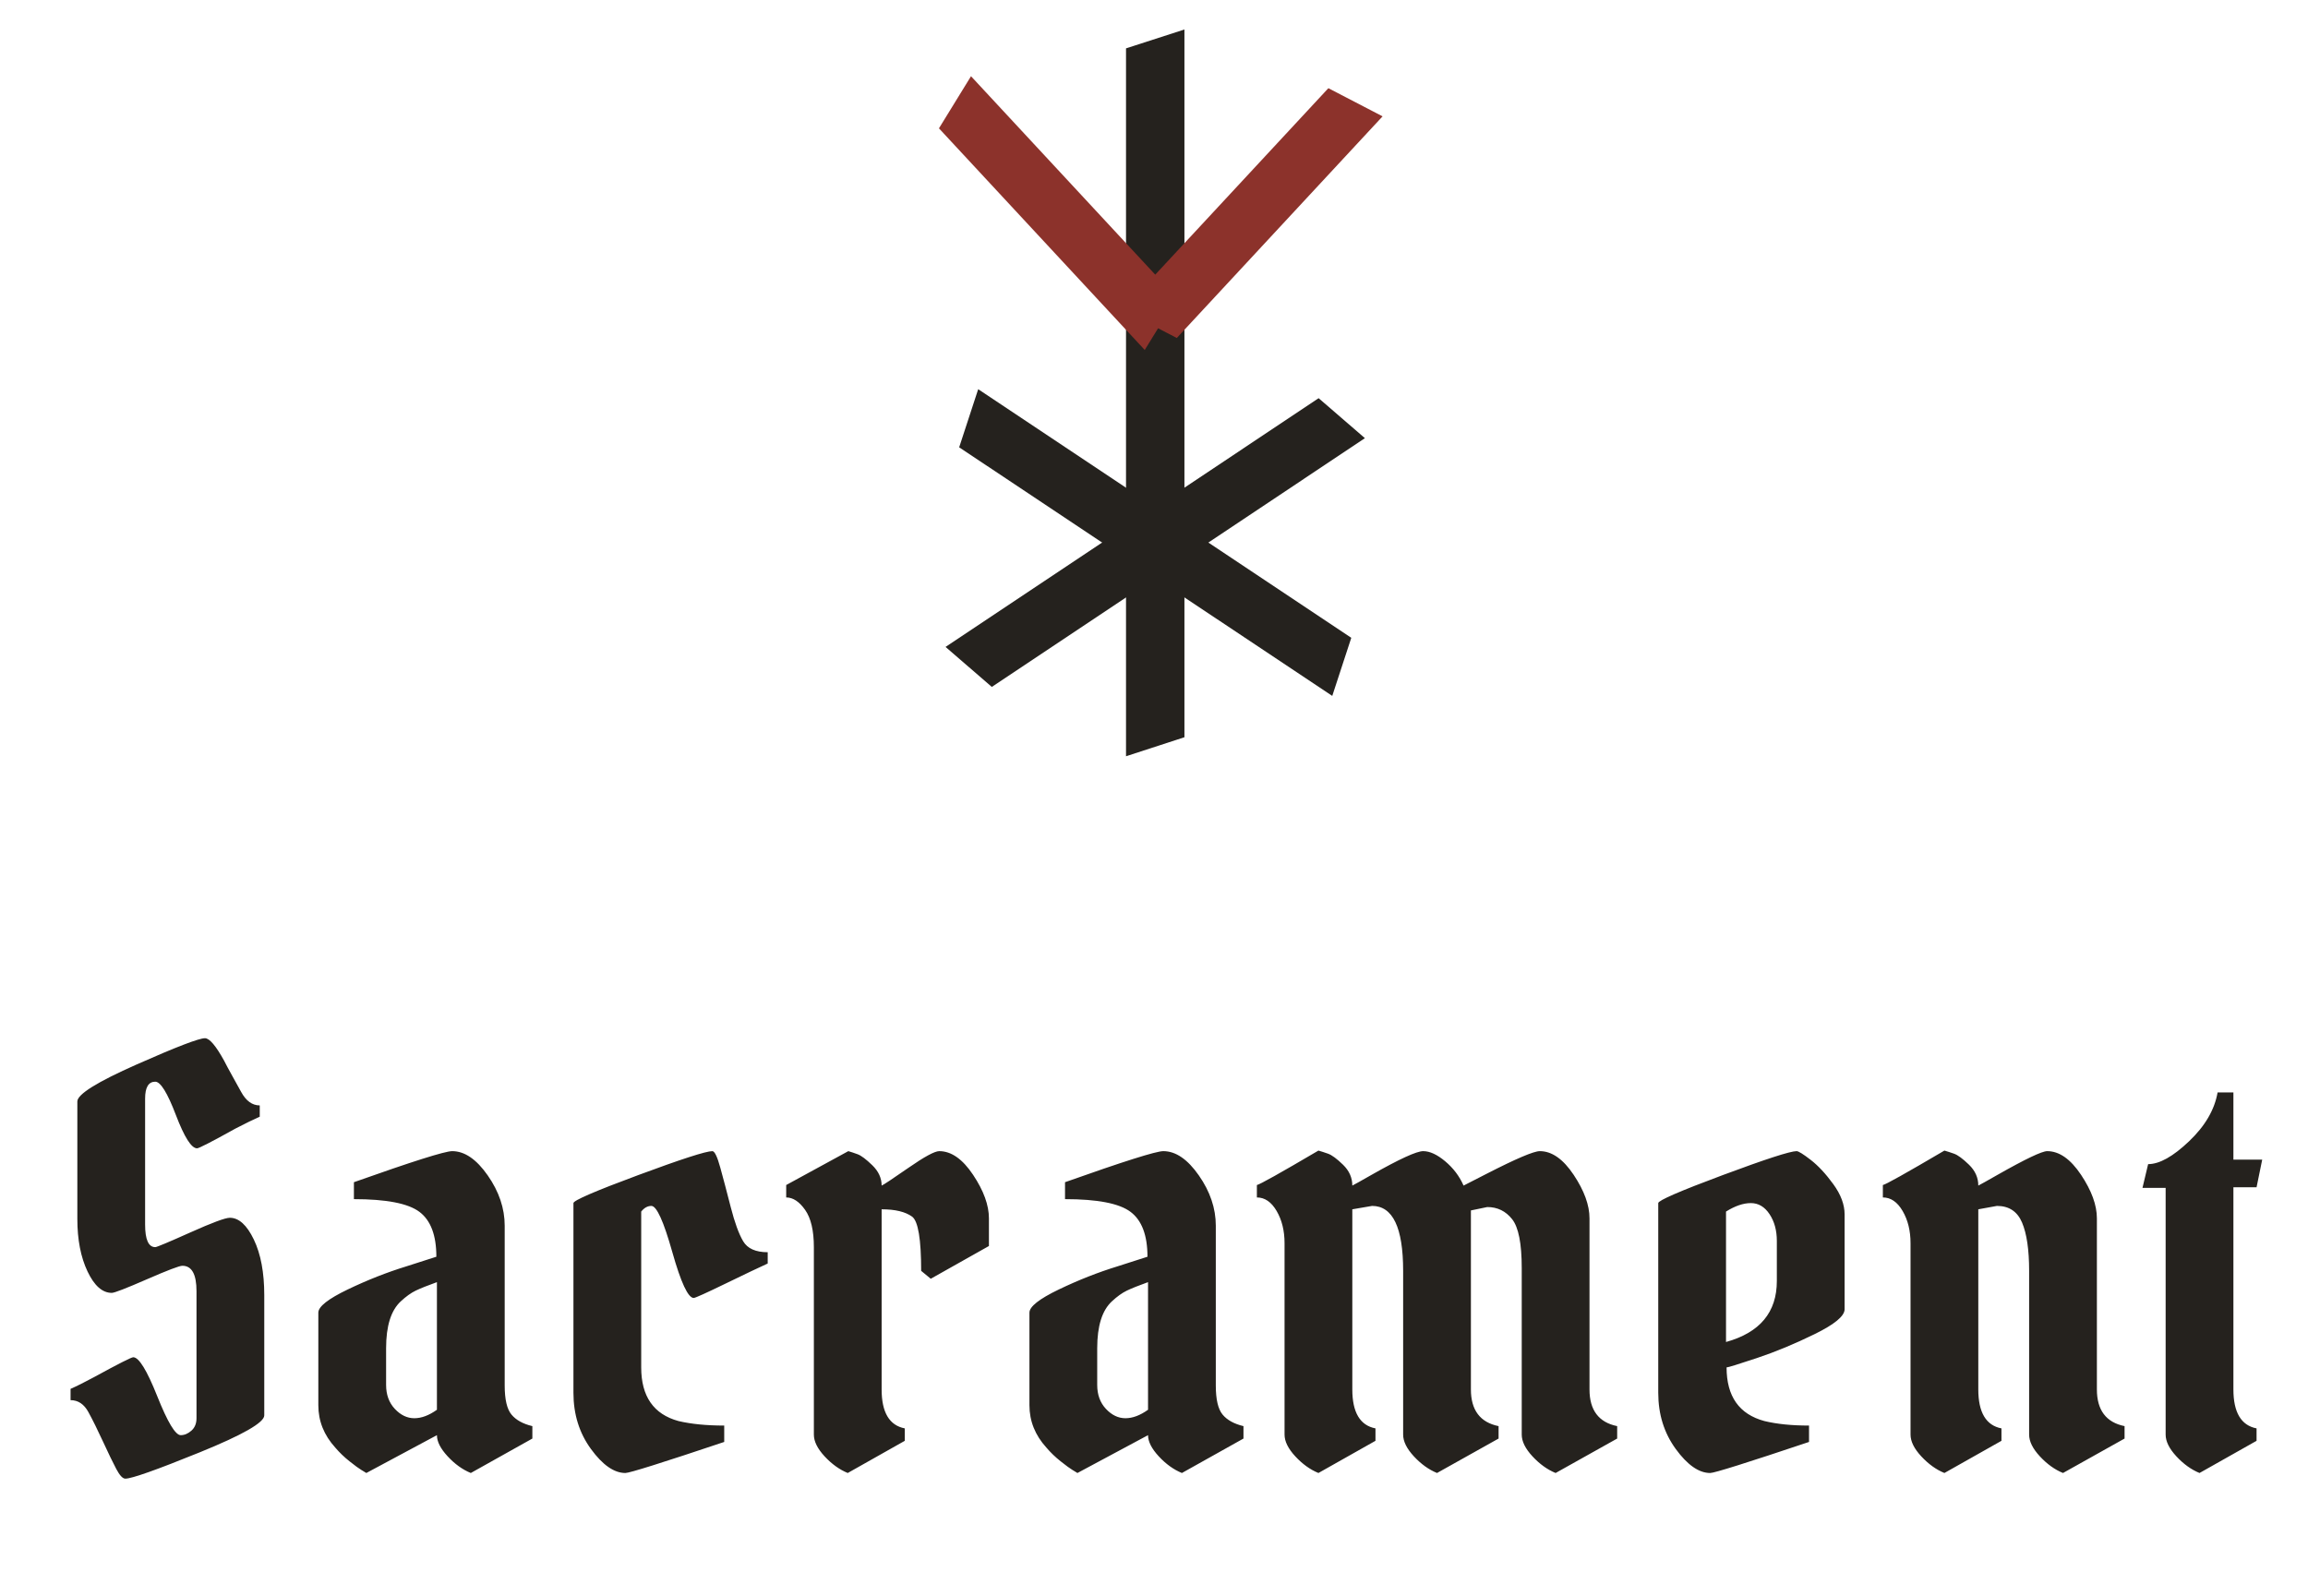
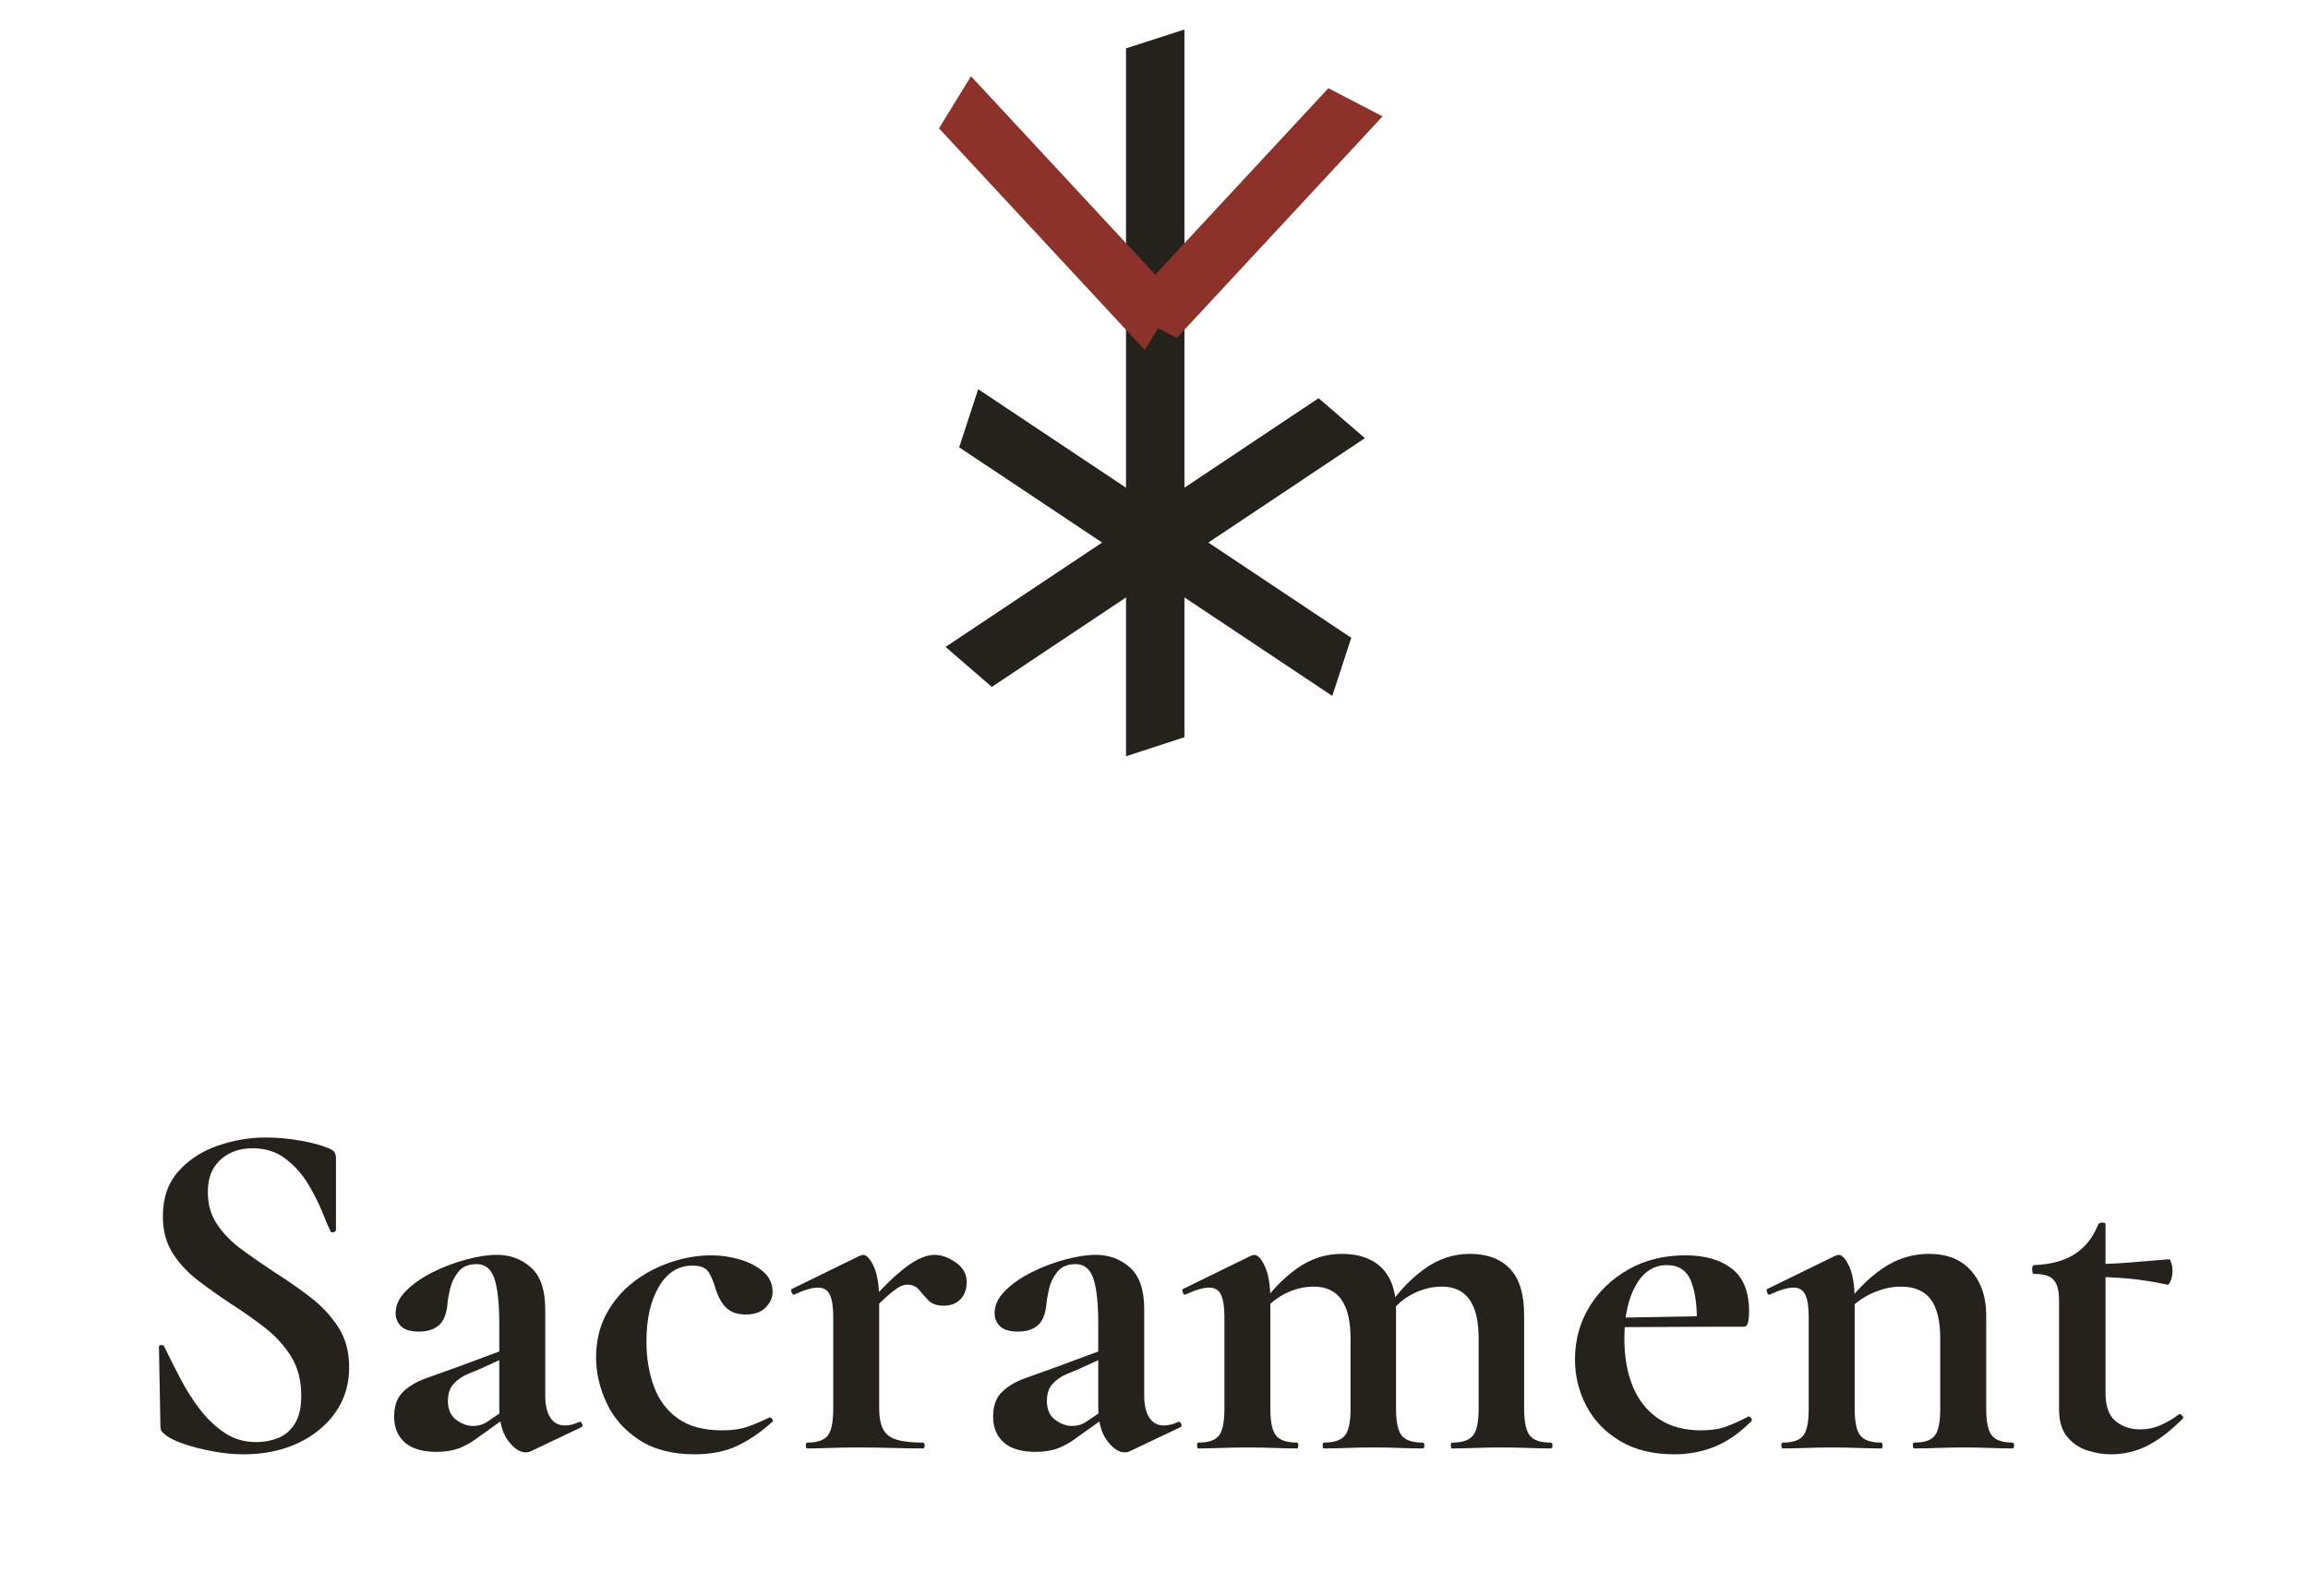
<svg xmlns="http://www.w3.org/2000/svg" viewBox="0 0 188 130" width="188" height="130" role="img">
  <g transform="translate(62.1 0)">
    <g transform="translate(32 32) scale(1.22) translate(-32 -32)">
      <polygon points="30.05,9.00 30.05,56.27 33.95,55.00 33.95,7.74" fill="#25221e" />
      <polygon points="33.44,25.66 19.70,10.86 17.56,14.34 31.30,29.14" fill="#8c322b" />
      <polygon points="33.44,28.34 47.18,13.54 43.56,11.66 29.82,26.46" fill="#8c322b" />
      <polygon points="18.91,35.64 43.82,52.24 45.09,48.36 20.18,31.76" fill="#25221e" />
      <polygon points="42.91,32.36 18.00,48.97 21.09,51.64 46.00,35.03" fill="#25221e" />
    </g>
  </g>
-   <path transform="translate(4.0 120)" d="M5.106 -14.674Q3.956 -14.674 3.128 -16.422Q2.3 -18.17 2.3 -20.7V-30.268Q2.3 -31.142 7.13 -33.281Q11.96 -35.42 12.696 -35.42Q13.248 -35.42 14.26 -33.58Q14.49 -33.12 14.927 -32.338Q15.364 -31.556 15.64 -31.05Q16.238 -29.946 17.158 -29.946V-29.026Q16.422 -28.704 15.18 -28.06Q12.282 -26.45 12.052 -26.45Q11.362 -26.45 10.327 -29.164Q9.292 -31.878 8.648 -31.878Q7.82 -31.878 7.82 -30.498V-20.24Q7.82 -18.4 8.648 -18.4Q8.832 -18.4 11.5 -19.596Q14.168 -20.792 14.72 -20.792Q15.824 -20.792 16.675 -19.021Q17.526 -17.25 17.526 -14.49V-4.692Q17.526 -3.818 12.259 -1.679Q6.992 0.46 6.21 0.46Q5.888 0.46 5.474 -0.322Q5.06 -1.104 4.393 -2.553Q3.726 -4.002 3.197 -4.968Q2.668 -5.934 1.748 -5.934V-6.854Q2.484 -7.176 3.68 -7.82Q6.624 -9.43 6.854 -9.43Q7.544 -9.43 8.809 -6.256Q10.074 -3.082 10.718 -3.082Q11.178 -3.082 11.592 -3.45Q12.006 -3.818 12.006 -4.462V-14.812Q12.006 -16.882 10.856 -16.882Q10.488 -16.882 7.958 -15.778Q5.428 -14.674 5.106 -14.674Z M37.11 -20.148V-7.13Q37.11 -5.428 37.662 -4.761Q38.214 -4.094 39.364 -3.818V-2.806L34.35 0.0Q33.338 -0.414 32.464 -1.357Q31.59 -2.3 31.59 -3.082L25.84 0.0Q25.702 -0.092 25.426 -0.253Q25.15 -0.414 24.483 -0.943Q23.816 -1.472 23.31 -2.07Q21.93 -3.588 21.93 -5.52V-13.064Q21.93 -13.8 24.322 -14.95Q26.714 -16.1 29.106 -16.836L31.544 -17.618Q31.544 -20.24 30.164 -21.275Q28.784 -22.31 24.828 -22.31V-23.69Q31.958 -26.22 32.832 -26.22Q34.35 -26.22 35.73 -24.242Q37.11 -22.264 37.11 -20.148ZM31.59 -5.152V-15.548Q30.44 -15.134 29.865 -14.858Q29.29 -14.582 28.646 -13.984Q27.45 -12.88 27.45 -10.166V-7.176Q27.45 -5.98 28.163 -5.221Q28.876 -4.462 29.75 -4.462Q30.624 -4.462 31.59 -5.152Z M49.058 -21.758Q48.598 -21.758 48.23 -21.298V-8.602Q48.23 -5.06 51.266 -4.232Q52.83 -3.864 54.992 -3.864V-2.53Q47.448 0.0 46.942 0.0Q45.562 0.0 44.136 -1.955Q42.71 -3.91 42.71 -6.532V-21.988Q42.71 -22.31 47.977 -24.265Q53.244 -26.22 54.026 -26.22Q54.302 -26.22 54.67 -24.886Q55.038 -23.552 55.521 -21.666Q56.004 -19.78 56.533 -18.883Q57.062 -17.986 58.534 -17.986V-17.066Q57.522 -16.606 55.107 -15.433Q52.692 -14.26 52.508 -14.26Q51.818 -14.26 50.76 -18.009Q49.702 -21.758 49.058 -21.758Z M60.04 -23.46 65.1 -26.22Q65.422 -26.128 65.859 -25.967Q66.296 -25.806 67.055 -25.07Q67.814 -24.334 67.814 -23.414Q68.044 -23.506 69.999 -24.863Q71.954 -26.22 72.506 -26.22Q73.978 -26.22 75.266 -24.288Q76.554 -22.356 76.554 -20.746V-18.492L71.816 -15.824L71.034 -16.468Q71.034 -20.332 70.298 -20.884Q69.47 -21.482 67.814 -21.482V-6.808Q67.814 -4.002 69.7 -3.634V-2.622L65.054 0.0Q64.042 -0.414 63.168 -1.357Q62.294 -2.3 62.294 -3.128V-18.4Q62.294 -20.424 61.581 -21.436Q60.868 -22.448 60.04 -22.448Z M95.034 -20.148V-7.13Q95.034 -5.428 95.586 -4.761Q96.138 -4.094 97.288 -3.818V-2.806L92.274 0.0Q91.262 -0.414 90.388 -1.357Q89.514 -2.3 89.514 -3.082L83.764 0.0Q83.626 -0.092 83.35 -0.253Q83.074 -0.414 82.407 -0.943Q81.74 -1.472 81.234 -2.07Q79.854 -3.588 79.854 -5.52V-13.064Q79.854 -13.8 82.246 -14.95Q84.638 -16.1 87.03 -16.836L89.468 -17.618Q89.468 -20.24 88.088 -21.275Q86.708 -22.31 82.752 -22.31V-23.69Q89.882 -26.22 90.756 -26.22Q92.274 -26.22 93.654 -24.242Q95.034 -22.264 95.034 -20.148ZM89.514 -5.152V-15.548Q88.364 -15.134 87.789 -14.858Q87.214 -14.582 86.57 -13.984Q85.374 -12.88 85.374 -10.166V-7.176Q85.374 -5.98 86.087 -5.221Q86.8 -4.462 87.674 -4.462Q88.548 -4.462 89.514 -5.152Z M100.634 -3.128V-18.722Q100.634 -20.24 99.99 -21.344Q99.346 -22.448 98.38 -22.448V-23.46Q98.702 -23.506 103.394 -26.266Q103.716 -26.174 104.176 -26.013Q104.636 -25.852 105.395 -25.116Q106.154 -24.38 106.154 -23.414Q106.43 -23.552 107.718 -24.288Q111.122 -26.22 111.927 -26.22Q112.732 -26.22 113.721 -25.392Q114.71 -24.564 115.216 -23.414Q115.308 -23.46 117.102 -24.38Q120.69 -26.22 121.426 -26.22Q122.898 -26.22 124.186 -24.288Q125.474 -22.356 125.474 -20.746V-6.808Q125.474 -4.278 127.728 -3.818V-2.806L122.714 0.0Q121.702 -0.414 120.828 -1.357Q119.954 -2.3 119.954 -3.128V-16.698Q119.954 -19.688 119.172 -20.677Q118.39 -21.666 117.148 -21.666L115.814 -21.39V-6.808Q115.814 -4.278 118.068 -3.818V-2.806L113.054 0.0Q112.042 -0.414 111.168 -1.357Q110.294 -2.3 110.294 -3.128V-16.468Q110.294 -21.758 107.764 -21.758L106.154 -21.482V-6.808Q106.154 -4.002 108.04 -3.634V-2.622L103.394 0.0Q102.382 -0.414 101.508 -1.357Q100.634 -2.3 100.634 -3.128Z M142.344 -26.22Q142.574 -26.22 143.494 -25.507Q144.414 -24.794 145.334 -23.529Q146.254 -22.264 146.254 -21.068V-13.34Q146.254 -12.512 143.816 -11.316Q141.378 -10.12 139.101 -9.361Q136.824 -8.602 136.64 -8.602Q136.64 -5.06 139.722 -4.232Q141.24 -3.864 143.356 -3.864V-2.53Q135.812 0.0 135.306 0.0Q133.926 0.0 132.5 -1.955Q131.074 -3.91 131.074 -6.532V-21.988Q131.074 -22.31 136.318 -24.265Q141.562 -26.22 142.344 -26.22ZM136.594 -21.298V-10.672Q140.734 -11.822 140.734 -15.64V-18.906Q140.734 -20.194 140.136 -21.091Q139.538 -21.988 138.618 -21.988Q137.698 -21.988 136.594 -21.298Z M151.624 -3.128V-18.722Q151.624 -20.24 150.98 -21.344Q150.336 -22.448 149.37 -22.448V-23.46Q149.692 -23.506 154.384 -26.266Q154.706 -26.174 155.166 -26.013Q155.626 -25.852 156.385 -25.116Q157.144 -24.38 157.144 -23.414Q157.42 -23.552 158.708 -24.288Q162.112 -26.22 162.756 -26.22Q164.228 -26.22 165.516 -24.288Q166.804 -22.356 166.804 -20.746V-6.808Q166.804 -4.278 169.058 -3.818V-2.806L164.044 0.0Q163.032 -0.414 162.158 -1.357Q161.284 -2.3 161.284 -3.128V-16.468Q161.284 -19.044 160.709 -20.401Q160.134 -21.758 158.662 -21.758L157.144 -21.482V-6.808Q157.144 -4.002 159.03 -3.634V-2.622L154.384 0.0Q153.372 -0.414 152.498 -1.357Q151.624 -2.3 151.624 -3.128Z M177.924 -31.004V-25.53H180.27L179.81 -23.276H177.924V-6.808Q177.924 -4.002 179.81 -3.634V-2.622L175.164 0.0Q174.152 -0.414 173.278 -1.357Q172.404 -2.3 172.404 -3.128V-23.23H170.518L170.978 -25.162Q172.358 -25.162 174.313 -27.025Q176.268 -28.888 176.636 -31.004Z" fill="#25221e" />
+   <g transform="translate(10.000 118.000) scale(0.039829 -0.039829)" fill="#25221e">
+     <path d="M174 524Q174 486 193.5 457.5Q213 429 244.5 406.0Q276 383 311 360Q349 336 383.5 309.5Q418 283 440.5 248.5Q463 214 463 166Q463 113 434.5 73.0Q406 33 357.5 10.5Q309 -12 247 -12Q217 -12 184.5 -6.0Q152 0 125.5 9.0Q99 18 87 28Q83 31 80.0 34.5Q77 38 77 47L74 206Q73 211 78.5 211.5Q84 212 85 208Q100 177 118.0 142.5Q136 108 158.5 79.0Q181 50 209.0 31.5Q237 13 273 13Q296 13 317.0 21.0Q338 29 351.5 50.0Q365 71 365 108Q365 155 344.0 188.5Q323 222 290.0 247.5Q257 273 221 296Q186 319 154.0 343.5Q122 368 102.0 399.5Q82 431 82 475Q82 531 113.5 566.5Q145 602 193.5 619.0Q242 636 292 636Q328 636 364.0 629.5Q400 623 421 614Q431 610 433.5 605.0Q436 600 436 594V447Q436 444 431.5 442.5Q427 441 425 444Q419 456 408.0 483.5Q397 511 379.0 541.0Q361 571 333.0 592.5Q305 614 265 614Q240 614 219.5 604.0Q199 594 186.5 574.5Q174 555 174 524Z" transform="translate(0 0)" />
+     <path d="M319 -6Q315 -8 309 -8Q291 -8 273.0 16.0Q255 40 255 85V255Q255 318 245.0 347.5Q235 377 209 377Q184 377 171.5 361.5Q159 346 154.5 327.0Q150 308 149 295Q146 264 131.0 251.5Q116 239 91 239Q65 239 54.0 250.0Q43 261 43 277Q43 301 64.5 322.5Q86 344 119.0 360.5Q152 377 187.5 386.5Q223 396 250 396Q291 396 320.0 370.0Q349 344 349 285V108Q349 79 359.5 63.0Q370 47 389 47Q403 47 418 54Q422 56 424.5 50.5Q427 45 422 43ZM127 -7Q83 -7 61.5 12.5Q40 32 40 65Q40 98 58.0 115.5Q76 133 105.0 143.5Q134 154 165 165L265 202L269 187L212 161Q204 158 189.0 151.5Q174 145 162.0 132.5Q150 120 150 97Q150 71 167.0 58.5Q184 46 201 46Q209 46 216.5 48.0Q224 50 234 57L284 91L285 75L215 25Q193 8 173.0 0.5Q153 -7 127 -7Z" transform="translate(515 0)" />
+     <path d="M234 -12Q165 -12 120.0 17.5Q75 47 53.5 93.0Q32 139 32 186Q32 236 53.0 275.0Q74 314 108.5 340.5Q143 367 185.0 381.0Q227 395 268 395Q297 395 326.0 386.5Q355 378 374.0 361.5Q393 345 393 320Q393 303 379.0 288.5Q365 274 338 274Q313 274 299.0 287.0Q285 300 277 325Q270 349 261.5 361.5Q253 374 229 374Q186 374 160.5 331.0Q135 288 135 219Q135 169 150.0 127.5Q165 86 199.0 61.5Q233 37 290 37Q320 37 340.5 44.0Q361 51 386 63Q388 65 391.5 61.0Q395 57 393 55Q358 23 321.0 5.5Q284 -12 234 -12Z" transform="translate(936 0)" />
+     <path d="M161 271 153 284Q192 329 219.0 353.0Q246 377 265.0 386.5Q284 396 299 396Q320 396 342.5 380.5Q365 365 365 340Q365 319 352.5 305.5Q340 292 318 292Q297 292 286.5 303.0Q276 314 267.5 324.5Q259 335 243 335Q236 335 227.5 330.5Q219 326 203.5 312.5Q188 299 161 271ZM39 0Q36 0 36.0 6.0Q36 12 39 12Q70 12 81.0 26.5Q92 41 92 81V269Q92 300 85.0 314.5Q78 329 61 329Q52 329 40.0 325.5Q28 322 13 315Q9 313 7.0 319.0Q5 325 7 326L146 394Q152 396 153 396Q164 396 175.0 372.0Q186 348 186 303V81Q186 55 194.0 39.5Q202 24 221.5 18.0Q241 12 275 12Q279 12 279.0 6.0Q279 0 275 0Q248 0 213.5 1.0Q179 2 139 2Q111 2 85.0 1.0Q59 0 39 0Z" transform="translate(1361 0)" />
+     <path d="M319 -6Q315 -8 309 -8Q291 -8 273.0 16.0Q255 40 255 85V255Q255 318 245.0 347.5Q235 377 209 377Q184 377 171.5 361.5Q159 346 154.5 327.0Q150 308 149 295Q146 264 131.0 251.5Q116 239 91 239Q65 239 54.0 250.0Q43 261 43 277Q43 301 64.5 322.5Q86 344 119.0 360.5Q152 377 187.5 386.5Q223 396 250 396Q291 396 320.0 370.0Q349 344 349 285V108Q349 79 359.5 63.0Q370 47 389 47Q403 47 418 54Q422 56 424.5 50.5Q427 45 422 43ZM127 -7Q83 -7 61.5 12.5Q40 32 40 65Q40 98 58.0 115.5Q76 133 105.0 143.5Q134 154 165 165L265 202L269 187L212 161Q204 158 189.0 151.5Q174 145 162.0 132.5Q150 120 150 97Q150 71 167.0 58.5Q184 46 201 46Q209 46 216.5 48.0Q224 50 234 57L284 91L285 75L215 25Q193 8 173.0 0.5Q153 -7 127 -7Z" transform="translate(1740 0)" />
+     <path d="M558 0Q555 0 555.0 6.0Q555 12 558 12Q589 12 600.5 26.5Q612 41 612 81V225Q612 331 537 331Q506 331 477.0 316.0Q448 301 430 275L425 287Q459 337 501.5 367.5Q544 398 594 398Q647 398 676.0 367.5Q705 337 705 273V81Q705 41 716.5 26.5Q728 12 759 12Q763 12 763.0 6.0Q763 0 759 0Q739 0 713.0 1.0Q687 2 658 2Q630 2 604.0 1.0Q578 0 558 0ZM296 0Q293 0 293.0 6.0Q293 12 296 12Q327 12 338.5 26.5Q350 41 350 81V225Q350 331 275 331Q244 331 215.0 316.0Q186 301 168 275L163 287Q197 337 239.5 367.5Q282 398 332 398Q385 398 414.0 369.0Q443 340 443 284V81Q443 41 454.5 26.5Q466 12 497 12Q501 12 501.0 6.0Q501 0 497 0Q477 0 451.0 1.0Q425 2 396 2Q368 2 342.0 1.0Q316 0 296 0ZM39 0Q36 0 36.0 6.0Q36 12 39 12Q70 12 81.0 26.5Q92 41 92 81V269Q92 300 85.0 314.5Q78 329 61 329Q52 329 40.0 325.5Q28 322 13 315Q9 313 7.0 319.0Q5 325 7 326L146 394Q152 396 153 396Q164 396 175.0 372.0Q186 348 186 303V81Q186 41 197.5 26.5Q209 12 240 12Q243 12 243.0 6.0Q243 0 240 0Q220 0 194.0 1.0Q168 2 139 2Q111 2 85.0 1.0Q59 0 39 0Z" transform="translate(2161 0)" />
+     <path d="M235 -12Q170 -12 124.5 15.0Q79 42 55.5 86.5Q32 131 32 182Q32 241 61.0 289.0Q90 337 141.0 366.0Q192 395 258 395Q317 395 352.5 368.0Q388 341 388 280Q388 267 386.0 258.0Q384 249 377 249H281Q283 306 270.0 340.5Q257 375 220 375Q180 375 156.5 334.0Q133 293 133 225Q133 167 151.0 125.0Q169 83 204.0 60.0Q239 37 290 37Q320 37 340.5 44.5Q361 52 386 65Q388 67 391.5 63.0Q395 59 393 56Q356 19 317.5 3.5Q279 -12 235 -12ZM98 248 97 267 316 271V249Z" transform="translate(2938 0)" />
+     <path d="M308 0Q305 0 305.0 6.0Q305 12 308 12Q339 12 350.0 26.5Q361 41 361 81V225Q361 279 341.5 305.0Q322 331 280 331Q250 331 218.5 316.0Q187 301 168 275L163 287Q198 337 242.0 367.5Q286 398 338 398Q394 398 424.5 363.0Q455 328 455 273V81Q455 41 466.5 26.5Q478 12 509 12Q512 12 512.0 6.0Q512 0 509 0Q489 0 463.0 1.0Q437 2 408 2Q380 2 354.0 1.0Q328 0 308 0ZM39 0Q36 0 36.0 6.0Q36 12 39 12Q70 12 81.0 26.5Q92 41 92 81V269Q92 300 85.0 314.5Q78 329 61 329Q52 329 40.0 325.5Q28 322 13 315Q9 313 7.0 319.0Q5 325 7 326L146 394Q152 396 153 396Q164 396 175.0 372.0Q186 348 186 303V81Q186 41 197.5 26.5Q209 12 240 12Q243 12 243.0 6.0Q243 0 240 0Q220 0 194.0 1.0Q168 2 139 2Q111 2 85.0 1.0Q59 0 39 0Z" transform="translate(3356 0)" />
+     <path d="M184 -12Q160 -12 135.5 -4.0Q111 4 94.5 24.0Q78 44 78 80V302Q78 323 73.0 335.0Q68 347 57.0 352.0Q46 357 27 357Q23 357 23.0 366.0Q23 375 27 375Q78 377 110.0 397.5Q142 418 158 458Q160 462 166.5 462.0Q173 462 173 458V113Q173 73 193.5 56.0Q214 39 244 39Q267 39 287.5 48.5Q308 58 322 69Q325 72 329.5 67.5Q334 63 330 60Q293 23 258.5 5.5Q224 -12 184 -12ZM299 335Q258 344 219.5 347.5Q181 351 138 351V377Q179 377 218.5 380.0Q258 383 303 387Q305 387 307.5 379.5Q310 372 310 363Q310 353 306.5 343.5Q303 334 299 335Z" transform="translate(3882 0)" />
+   </g>
</svg>
